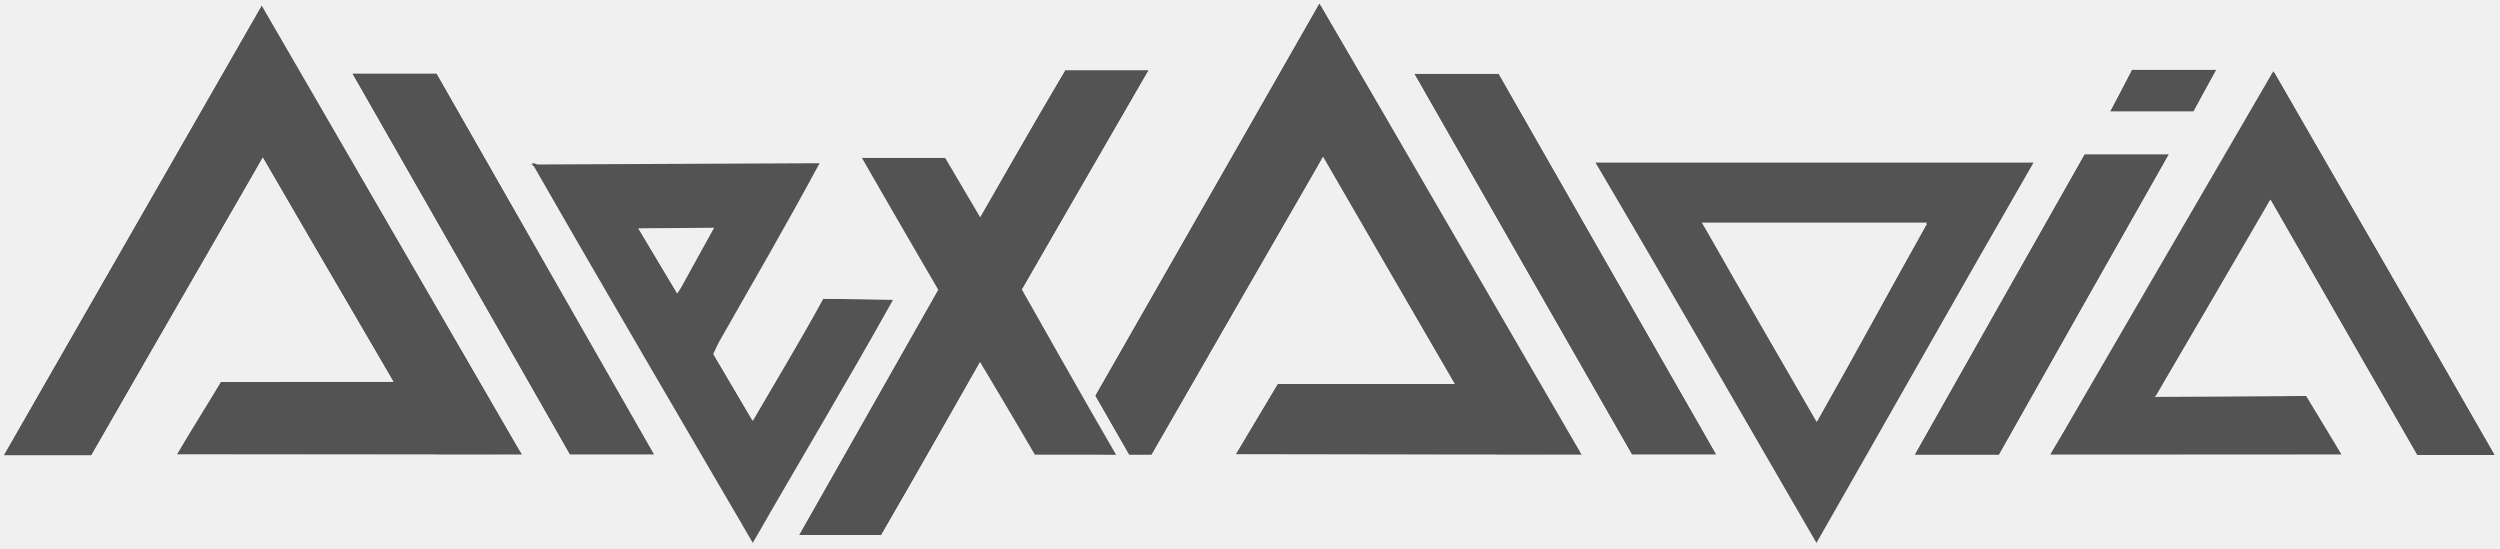
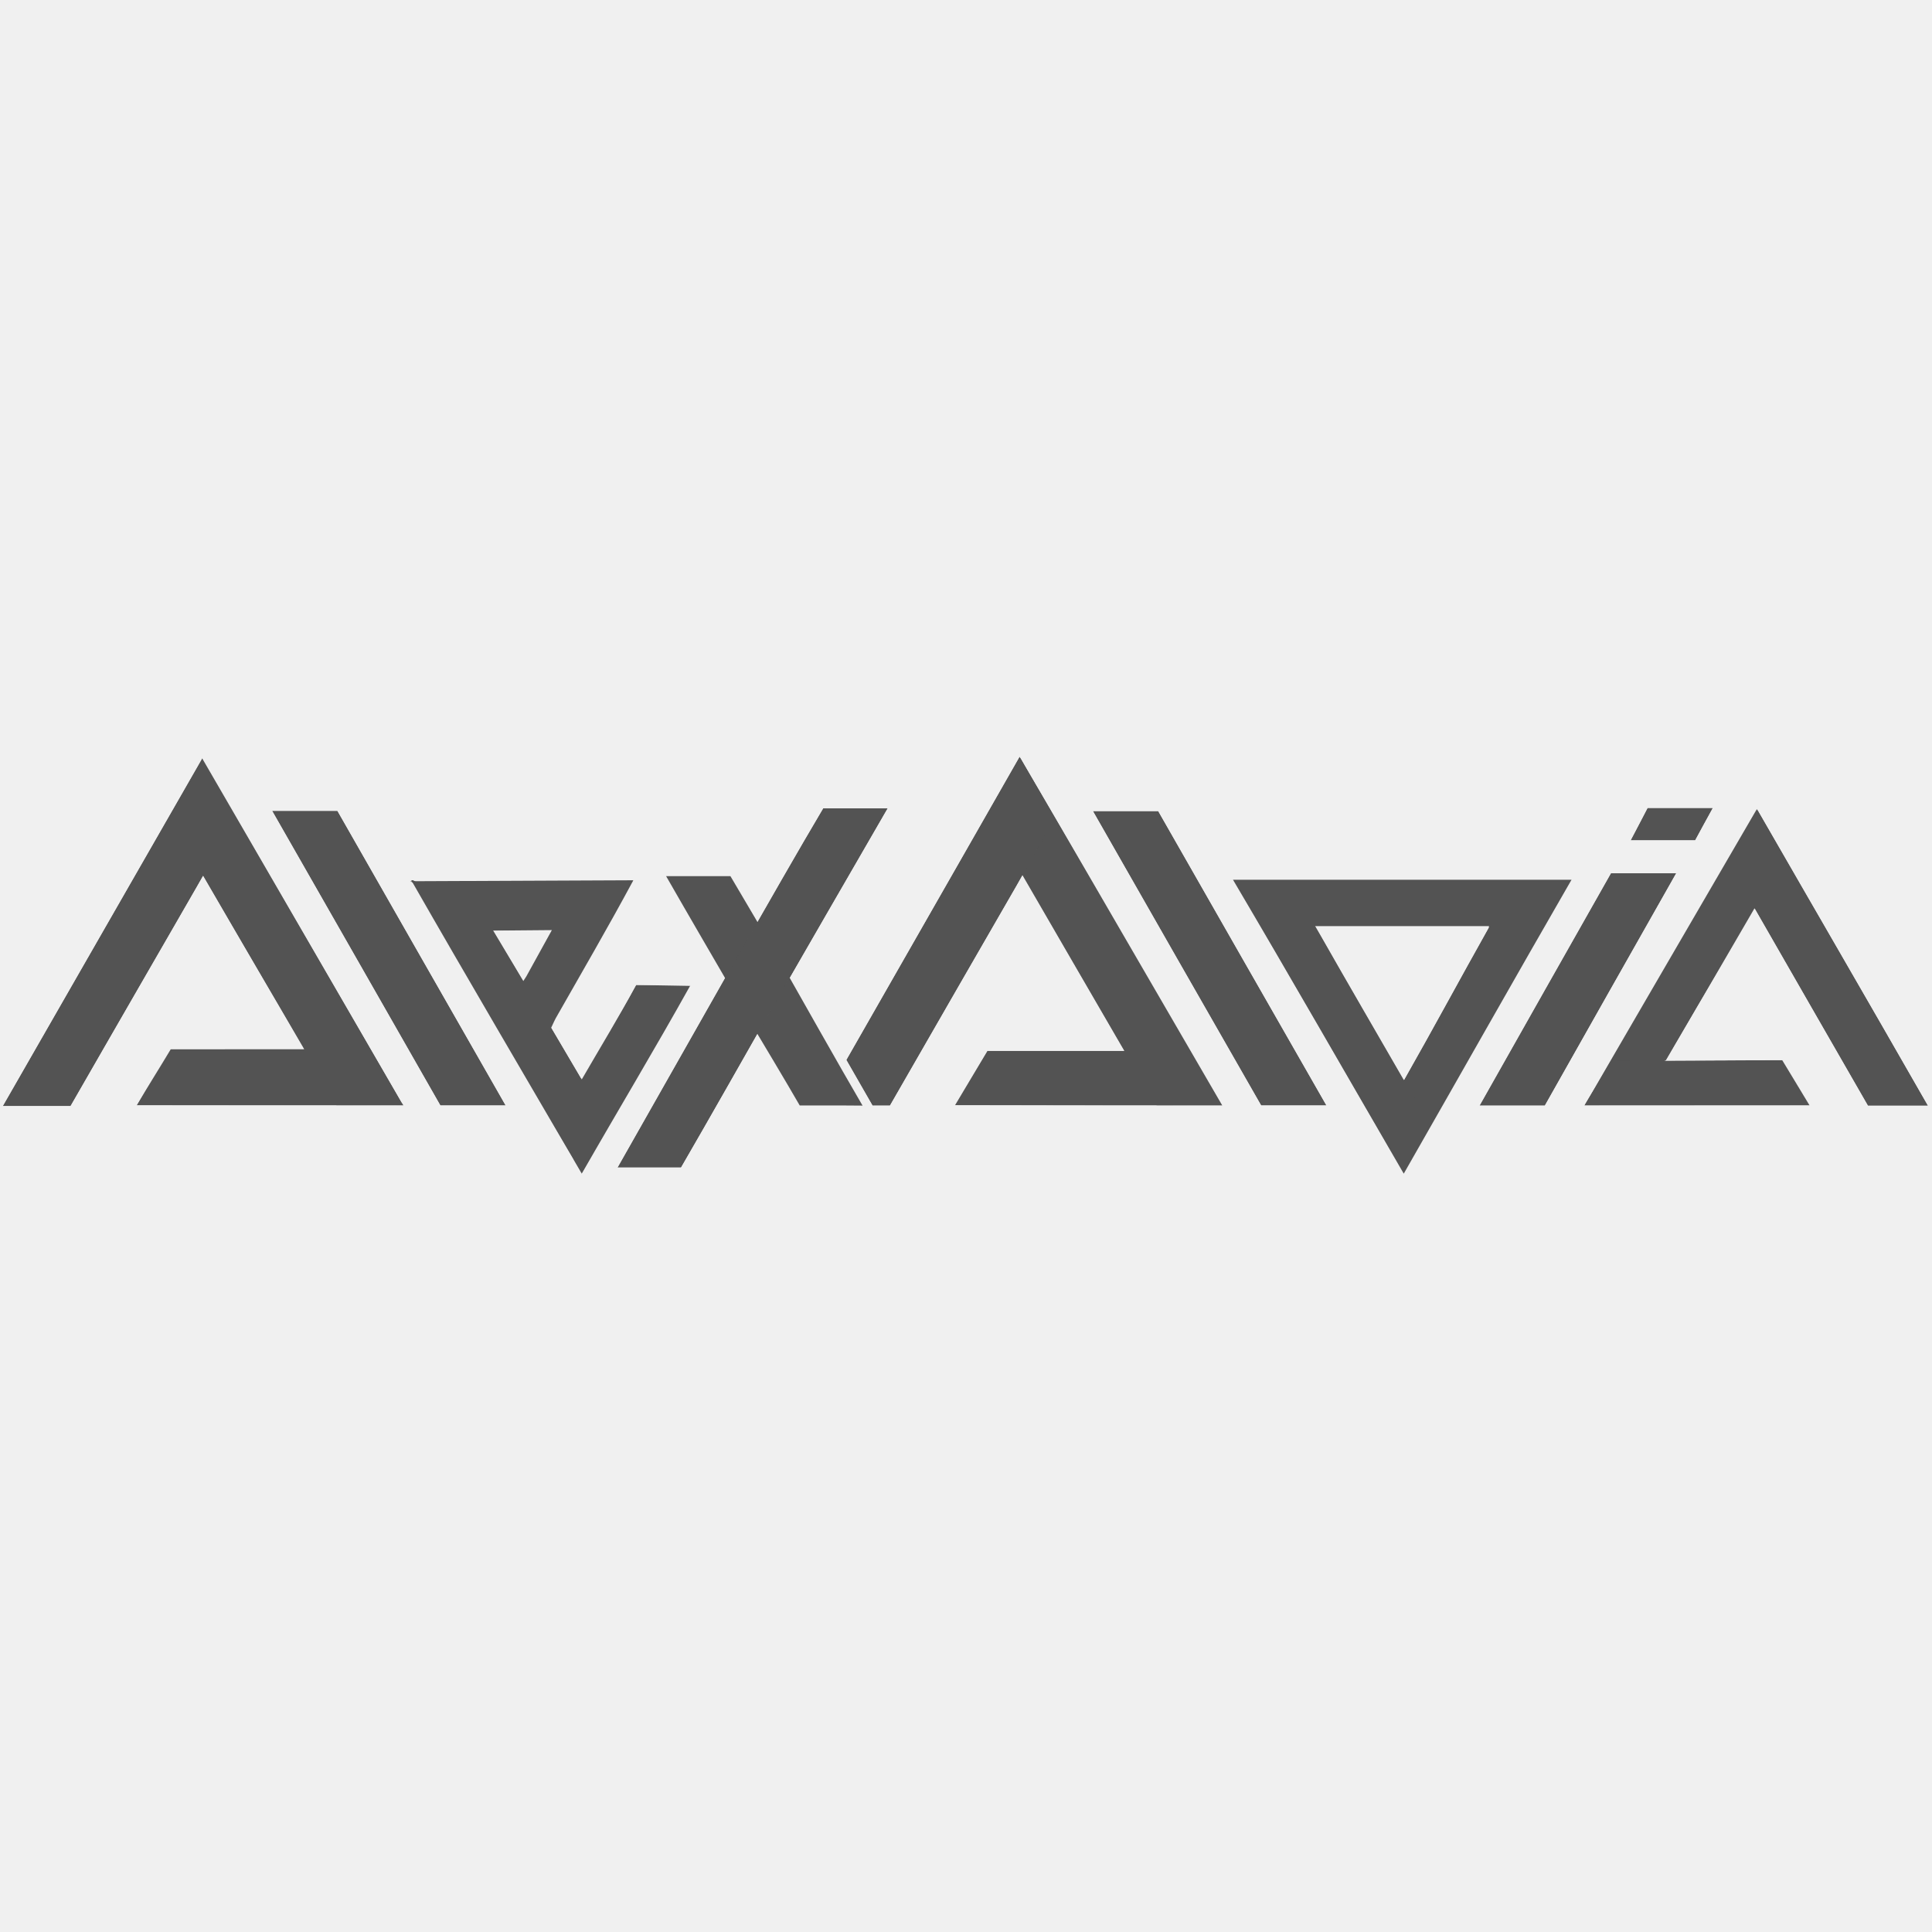
- <svg xmlns="http://www.w3.org/2000/svg" version="1.1" width="100%" height="100%" viewBox="0 0 775 170" xml:space="preserve">
+ <svg xmlns="http://www.w3.org/2000/svg" version="1.1" width="100" height="100" viewBox="0 0 775 170" xml:space="preserve">
  <g id="logo_alex">
    <g id="aloia">
      <g id="a3">
        <mask id="mask_a3_1">
          <path id="a3_m" stroke="none" fill="#fff" d="M 647,123 C 647,123 639.17,134.78 635.6,140.95 L 725.9,140.95 C 722,134.55 718.7,128.95 714.9,122.75 L 647,123 Z M 647,123" />
        </mask>
        <mask id="mask_a3_2">
          <path id="a3_m2" stroke="none" fill="#fff" d="M 773.4,141.05 C 750.6,101.15 727.4,61.35 704.8,21.95 681.7,61.75 658.5,101.45 635.6,140.95 L 658,141 671.79,116.91 C 682.56,98.34 692.93,80.51 703.8,61.85 719.4,89.15 734.4,115.15 749.3,141.05 756.6,141.05 765.3,141.05 773.4,141.05 Z M 773.4,141.05" />
        </mask>
        <g id="a3_2" mask="url(#mask_a3_2)">
          <path id="a3_2_1" stroke="none" fill="rgb(83, 83, 83)" d="M 704,21 C 704,21 658.4,101.45 635.5,140.95 L 668.3,122.75 C 680.3,102.05 716,42 716,42 L 704,21 Z M 704,21" />
          <path id="a3_2_2" stroke="none" fill="rgb(83, 83, 83)" d="M 773.4,141.05 C 750.6,101.15 704.8,21.95 704.8,21.95 L 703.8,61.85 C 703.8,61.85 734.4,115.15 749.3,141.05 756.6,141.05 765.3,141.05 773.4,141.05 Z M 773.4,141.05" />
        </g>
        <g id="a3_1" mask="url(#mask_a3_1)">
          <path id="a3_1_1" stroke="none" fill="rgb(83, 83, 83)" d="M 635,141 L 726.9,140.95 C 723,134.55 719.7,128.95 715.9,122.75 L 669.19,122.99 646,123 635,141 Z M 635,141" />
        </g>
      </g>
      <g id="o">
        <mask id="mask_o1">
          <path id="o_m" stroke="none" fill="#fff" d="M 494.6,50.4 C 517.6,89.4 540.1,128.7 563.1,168.3 585.8,128.6 607.9,89.4 630.4,50.4 584.8,50.4 540.3,50.4 494.6,50.4 Z M 528,69.4 C 551.9,69.4 573.5,69.4 597.3,69.4 585.5,90.4 575.35,109.34 563.25,130.64 551.05,109.44 539.9,90.4 528,69.4 Z M 528,69.4" />
        </mask>
        <g id="o1" mask="url(#mask_o1)">
          <path id="o_1" stroke="none" fill="rgb(83, 83, 83)" d="M 563.1,169.3 C 559.54,163.17 555.99,156.04 552.45,149.93 L 563.2,130.54 563.25,130.64 C 575.35,109.34 585.5,90.4 597.3,69.4 L 597.1,69.4 607.63,50.4 631.4,50.4 C 608.9,89.4 585.8,129.6 563.1,169.3 Z M 563.1,169.3" />
          <path id="o_2" stroke="none" fill="rgb(83, 83, 83)" d="M 620,69 L 597,69 528,69 505,69 C 501.27,62.62 497.75,56.36 494,50 L 632,50 C 628.33,56.36 620,69 620,69 Z M 620,69" />
          <path id="o_3" stroke="none" fill="rgb(83, 83, 83)" d="M 529.53,72.38 C 541.01,92.6 551.83,111.11 563.65,131.64 L 563.76,131.44 574.52,149.99 C 570.86,156.42 567.19,162.85 563.5,169.3 540.5,129.7 518,90.4 495,51.4 L 517.36,51.4 529.53,72.38 Z M 529.53,72.38" />
        </g>
      </g>
      <g id="i">
        <mask id="mask_i1_1">
          <path id="i_1_m" stroke="none" fill="rgb(255, 255, 255)" d="M 672.4,47.8 L 646.2,47.8 C 628.6,78.8 611.2,109.7 593.5,141 L 619.7,141 C 637,110.3 654.5,79.4 672.4,47.8 Z M 672.4,47.8" />
        </mask>
        <mask id="mask_i1_2">
          <path id="i_1_m2" stroke="none" fill="rgb(255, 255, 255)" d="M 687.1,21.6 L 660.9,21.6 C 659,25.3 656.2,30.6 654.1,34.6 L 680,34.6 C 681.8,31.3 684.7,25.9 687.1,21.6 Z M 687.1,21.6" />
        </mask>
        <g id="i_2" mask="url(#mask_i1_2)">
          <path id="i_2_1" stroke="none" fill="rgb(83, 83, 83)" d="M 687.1,21.6 L 660.9,21.6 C 659,25.3 656.2,30.6 654.1,34.6 L 680,34.6 C 681.8,31.3 684.7,25.9 687.1,21.6 Z M 687.1,21.6" />
        </g>
        <g id="i_1" mask="url(#mask_i1_1)">
          <path id="i_1_1" stroke="none" fill="rgb(83, 83, 83)" d="M 672.4,47.8 L 646.2,47.8 C 628.6,78.8 611.2,109.7 593.5,141 L 619.7,141 C 637,110.3 654.5,79.4 672.4,47.8 Z M 672.4,47.8" />
        </g>
      </g>
      <g id="l2">
        <mask id="mask_l2">
          <path id="l2_m" stroke="none" fill="rgb(255, 255, 255)" d="M 532.1,140.95 C 509.2,100.95 486.8,61.75 464.6,22.85 455.7,22.85 447.3,22.85 438.4,22.85 461.1,62.65 483.5,101.85 505.9,140.95 514.6,140.95 522.9,140.95 532.1,140.95 Z M 532.1,140.95" />
        </mask>
        <g id="l2_1" mask="url(#mask_l2)">
          <path id="l2_1_p1" stroke="none" fill="rgb(83, 83, 83)" d="M 532.1,140.95 C 509.2,100.95 486.8,61.75 464.6,22.85 455.7,22.85 447.3,22.85 438.4,22.85 461.1,62.65 483.5,101.85 505.9,140.95 514.6,140.95 522.9,140.95 532.1,140.95 Z M 532.1,140.95" />
        </g>
      </g>
      <g id="a2">
        <mask id="mask_a2_1">
          <path id="a2_1_m" stroke="none" fill="rgb(255, 255, 255)" d="M 409,1 C 409,1 368.48,72 340.4,121.08 L 339.49,122.68 350,141 357,141 C 372.18,114.52 400.01,66.29 407.57,53.18 L 423,26 409,1 Z M 409,1" />
        </mask>
        <mask id="mask_a2_2">
          <path id="a2_2_m" stroke="none" fill="rgb(255, 255, 255)" d="M 383.1,140.85 C 419.2,140.95 454.1,140.95 490.3,140.95 463.1,94.15 436.5,48.25 409.4,1.55 385.89,42.57 339.67,123.92 339.67,123.92 L 350,141 355.8,140.95 C 373.5,110.15 391.2,79.35 409.5,47.45 423.7,72.05 437.1,95.05 451,119.05 L 396.1,119.05 C 391.8,126.25 387.6,133.25 383.1,140.85 Z M 383.1,140.85" />
        </mask>
        <g id="a2_2" mask="url(#mask_a2_2)">
          <path id="a_2_2" stroke="none" fill="rgb(83, 83, 83)" d="M 490.8,140.9 C 463.8,94.3 409,1 409,1 L 409,47 449.05,115.96 464,141 490.8,140.9 Z M 490.8,140.9" />
          <path id="a_2_0" stroke="none" fill="rgb(83, 83, 83)" d="M 396,119 C 391.7,126.2 387.2,133.5 382.8,140.9 L 491,141 452,119 C 452,119 414,119 396,119 Z M 396,119" />
        </g>
        <g id="a2_1" mask="url(#mask_a2_1)">
          <path id="a_2_1" stroke="none" fill="rgb(83, 83, 83)" d="M 409,1 C 409,1 368.48,72 340.4,121.08 L 339.49,122.68 350,141 357,141 C 372.18,114.52 400.01,66.29 407.57,53.18 L 423,26 409,1 Z M 409,1" />
        </g>
      </g>
    </g>
    <g id="alex">
      <g id="x">
        <clipPath id="mask_x1">
          <path id="x2_m" stroke="none" fill="rgb(255, 255, 255)" d="M 316.81,89.8 L 303.83,67.32 C 303.83,67.32 296.4,54.75 293,48.95 L 267.2,48.95 C 275.2,62.95 290.83,89.78 290.83,89.78 L 303.83,112.25 C 303.83,112.25 315.7,132.05 320.8,140.95 L 338.8,140.95 346,141 C 338.3,127.9 316.81,89.8 316.81,89.8 Z M 316.81,89.8" />
        </clipPath>
        <g id="x_1_1" clip-path="url(#mask_x1)">
          <path id="x2_1" stroke="none" fill="rgb(83, 83, 83)" d="M 316.81,89.8 L 303.83,67.32 C 303.83,67.32 296.4,54.75 293,48.95 L 267.2,48.95 C 275.2,62.95 290.83,89.78 290.83,89.78 L 303.83,112.25 C 303.83,112.25 315.7,132.05 320.8,140.95 L 338.8,140.95 346,141 C 338.3,127.9 316.81,89.8 316.81,89.8 Z M 316.81,89.8" />
        </g>
        <mask id="mask_x2">
          <path id="x1_m" stroke="none" fill="rgb(255, 255, 255)" d="M 316.81,89.8 C 316.81,89.8 342.7,44.85 356.1,21.75 L 330.2,21.75 C 321.2,36.85 303.83,67.32 303.83,67.32 L 290.83,89.78 C 290.83,89.78 262.2,140.25 247.7,165.85 L 273.2,165.85 C 283.2,148.65 303.83,112.25 303.83,112.25 L 316.81,89.8 Z M 316.81,89.8" />
        </mask>
        <g id="x_1_2" mask="url(#mask_x2)">
          <path id="x1_1" stroke="none" fill="rgb(83, 83, 83)" d="M 316.81,89.8 C 316.81,89.8 342.7,44.85 356.1,21.75 L 330.2,21.75 C 321.2,36.85 303.83,67.32 303.83,67.32 L 290.83,89.78 C 290.83,89.78 262.2,140.25 247.7,165.85 L 273.2,165.85 C 283.2,148.65 303.83,112.25 303.83,112.25 L 316.81,89.8 Z M 316.81,89.8" />
        </g>
      </g>
      <g id="e">
        <mask id="mask_e1_1">
          <path id="e1_m" stroke="none" fill="rgb(255, 255, 255)" d="M 222.92,105.96 C 222.33,107.02 220.6,110.94 220,112 L 208,94 C 208.44,93.2 210.7,89.94 211.13,89.17 214.76,82.57 217.95,76.74 221.37,70.6 L 176,71 C 176.22,71.37 164,51 164,51 L 254.07,50.6 C 243.59,70.07 233.37,87.57 222.92,105.96 Z M 222.92,105.96" />
        </mask>
        <mask id="mask_e1_2">
          <path id="e2_m" stroke="none" fill="rgb(255, 255, 255)" d="M 255.17,92.6 C 248.17,105.6 241.07,117.2 233.37,130.5 228.97,123 221.47,110.3 221.47,110.3 L 186,51 164.97,50.6 C 187.87,90.6 210.37,128.8 233.37,168.3 248.07,142.6 262.53,118.6 277.03,92.6 L 255.17,92.6 Z M 255.17,92.6" />
        </mask>
        <g id="e_1_2" mask="url(#mask_e1_2)">
          <path id="e2_2" stroke="none" fill="rgb(83, 83, 83)" d="M 255.17,92.6 C 248.17,105.6 230,135 230,135 L 230,174 C 230,174 263.5,119 278,93 L 255.17,92.6 Z M 255.17,92.6" />
          <path id="e2_1" stroke="none" fill="rgb(83, 83, 83)" d="M 233.37,130.5 L 221.47,110.3 197,69 163,49 C 185.9,89 233.37,168.3 233.37,168.3 L 233.37,130.5 Z M 233.37,130.5" />
        </g>
        <g id="e_1_1" mask="url(#mask_e1_1)">
          <path id="e1_1" stroke="none" fill="rgb(83, 83, 83)" d="M 219,114 L 255.83,50.17 232.68,50.3 208,94 219,114 Z M 219,114" />
          <path id="e1_2" stroke="none" fill="rgb(83, 83, 83)" d="M 221,71 C 221,71 197.82,70.69 198,71 L 163,50 256,50 221,71 Z M 221,71" />
        </g>
      </g>
      <g id="l">
        <mask id="mask_l1">
          <path id="l1_m" stroke="none" fill="rgb(255, 255, 255)" d="M 109.15,22.75 C 131.95,62.55 154.35,101.95 176.65,140.95 185.55,140.95 193.85,140.95 202.85,140.95 180.05,101.15 157.65,61.75 135.35,22.75 126.45,22.75 118.25,22.75 109.15,22.75 Z M 109.15,22.75" />
        </mask>
        <g id="l1" mask="url(#mask_l1)">
          <path id="l1_1" stroke="none" fill="rgb(83, 83, 83)" d="M 109.15,22.75 C 131.95,62.55 154.35,101.95 176.65,140.95 185.55,140.95 193.85,140.95 202.85,140.95 180.05,101.15 157.65,61.75 135.35,22.75 126.45,22.75 118.25,22.75 109.15,22.75 Z M 109.15,22.75" />
        </g>
      </g>
      <g id="a">
        <mask id="mask_a1">
          <path id="a1_m" stroke="none" fill="rgb(255, 255, 255)" d="M 68.48,118.42 C 64.18,125.62 59.2,133.5 54.8,140.9 L 161.8,140.9 C 134.8,94.3 108.2,48.5 81.1,1.7 54.2,48.6 27.8,94.6 1.1,141.2 L 28.3,141.2 C 45.9,110.5 63.15,80.83 81.45,48.93 95.65,73.43 108.13,94.49 122.03,118.39 103.03,118.39 86.48,118.42 68.48,118.42 Z M 68.48,118.42" />
        </mask>
        <g id="a1" mask="url(#mask_a1)">
          <path id="a1_1" stroke="none" fill="rgb(83, 83, 83)" d="M 81.1,1.7 C 81.1,1.7 27.8,94.6 1.1,141.2 L 28.3,141.2 C 42.9,115.73 69.86,69 78.62,53.83 80.42,50.71 95,25 95,25 L 81.1,1.7 Z M 81.1,1.7" />
          <path id="a1_2" stroke="none" fill="rgb(83, 83, 83)" d="M 161.8,140.9 C 134.8,94.3 81,1 81,1 L 81,48 135,141 161.8,140.9 Z M 161.8,140.9" />
          <path id="a1_3" stroke="none" fill="rgb(83, 83, 83)" d="M 68,118 C 63.7,125.2 59.2,133.5 54.8,140.9 L 163,141 124,118 C 124,118 86,118 68,118 Z M 68,118" />
        </g>
      </g>
    </g>
  </g>
</svg>
